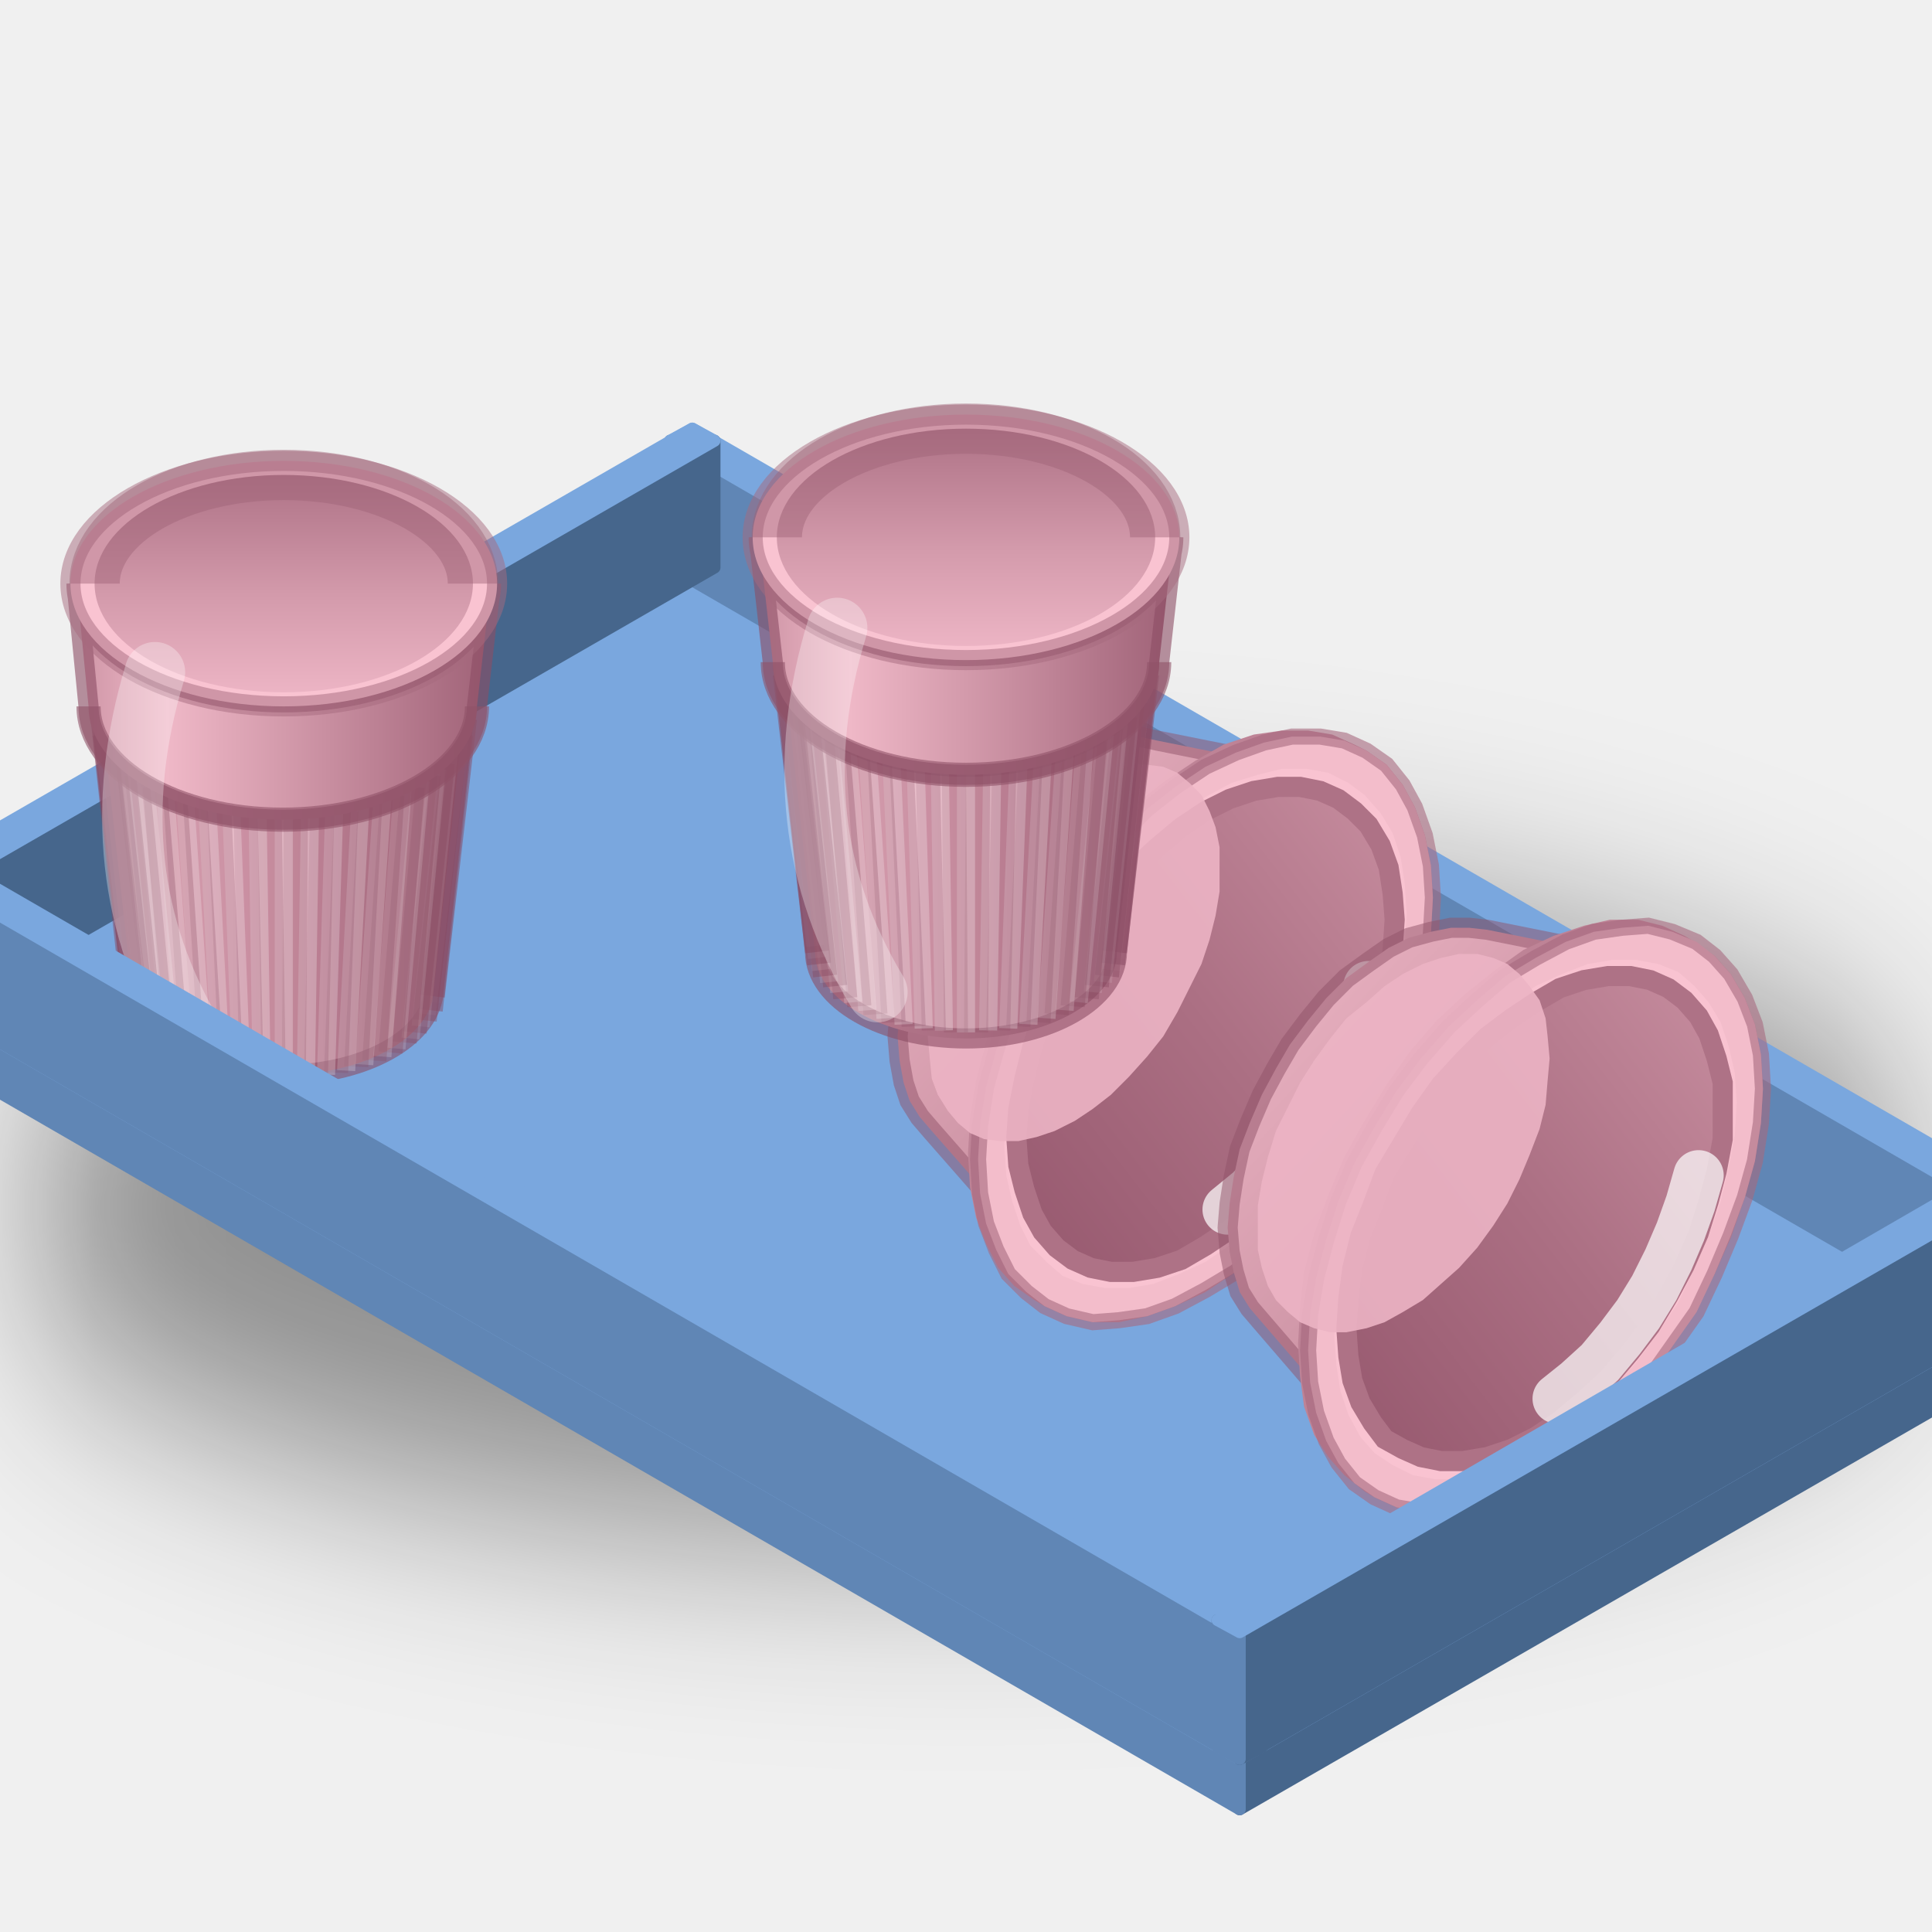
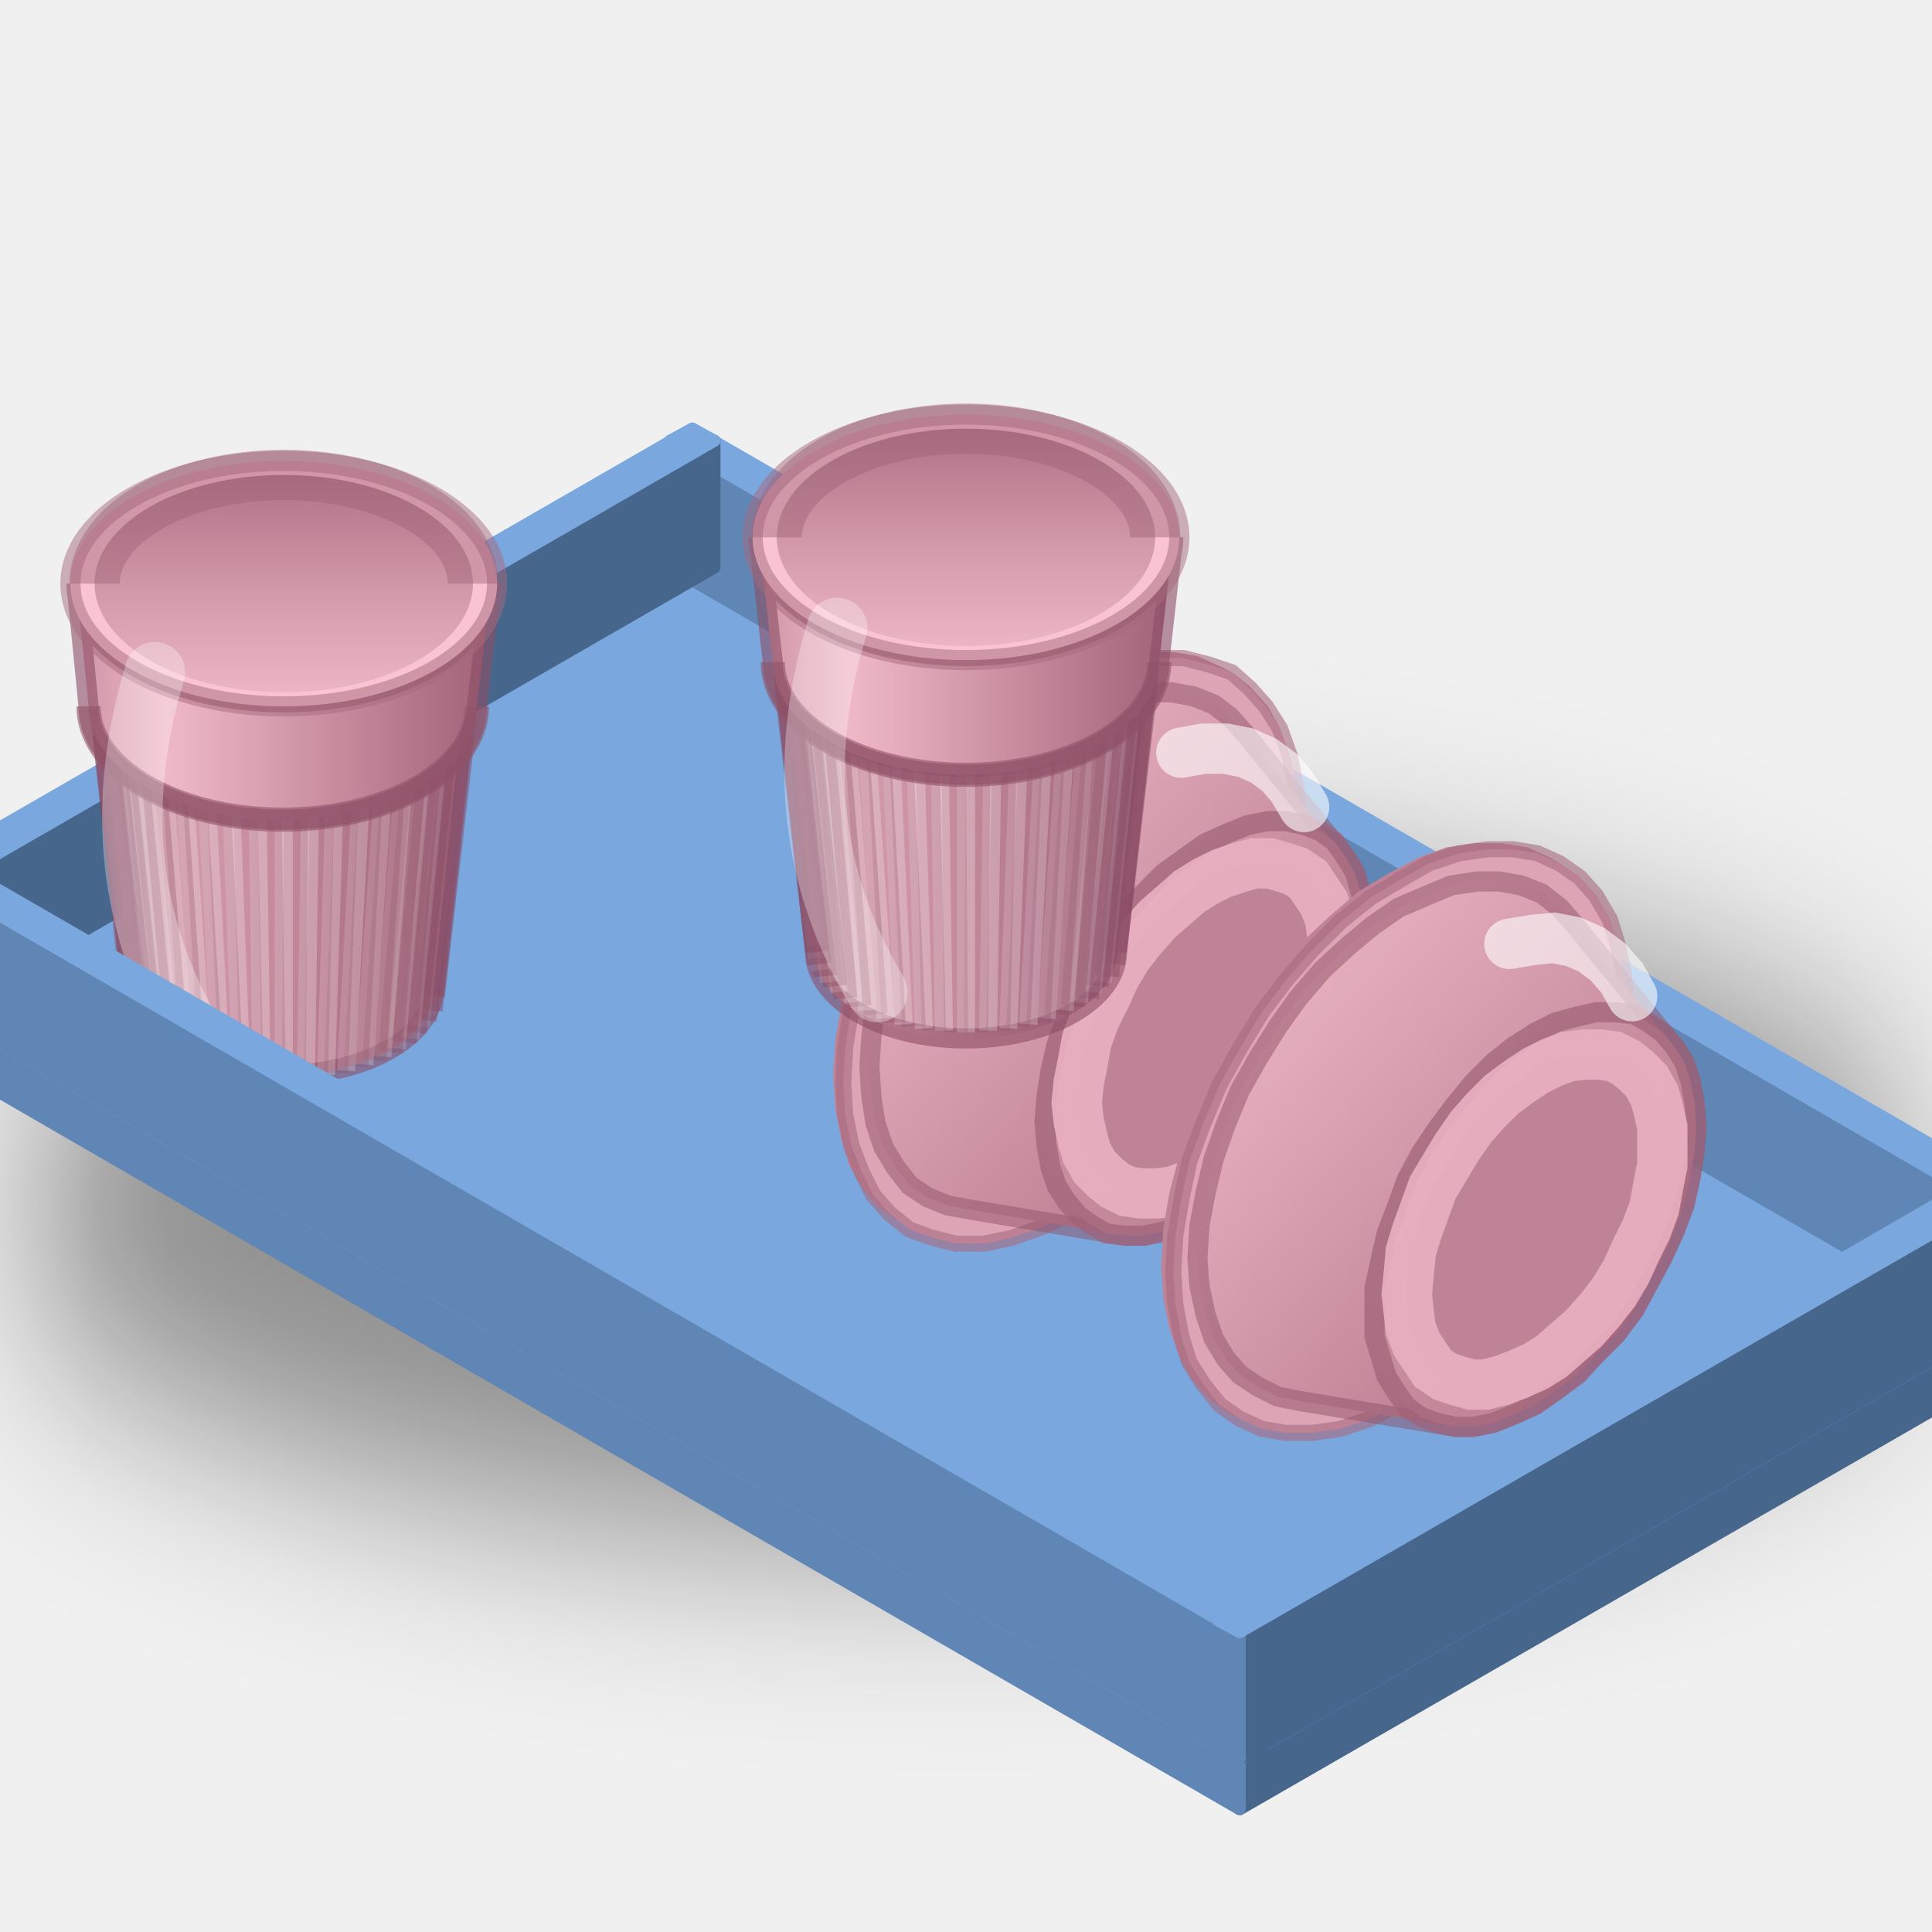
<svg xmlns="http://www.w3.org/2000/svg" viewBox="0 0 96 96" role="img" aria-label="팔레트">
  <defs>
    <filter id="ic-pallet-blur" x="-50%" y="-50%" width="200%" height="200%">
      <feGaussianBlur stdDeviation="5" />
    </filter>
    <filter id="ic-pallet-soft" x="-50%" y="-50%" width="200%" height="200%">
      <feGaussianBlur stdDeviation="2" />
    </filter>
    <linearGradient id="ic-pallet-g1" x1="0" y1="0" x2="1" y2="1">
-       <stop offset="0" stop-color="#efb8c7" />
-       <stop offset="0.45" stop-color="#d097a8" />
+       <stop offset="0" stop-color="#f3bdcb" />
+       <stop offset="0.45" stop-color="#d39aab" />
      <stop offset="1" stop-color="#a76a7f" />
    </linearGradient>
-     <linearGradient id="ic-pallet-g2" x1="1" y1="0" x2="0" y2="1">
-       <stop offset="0" stop-color="#c78d9f" />
-       <stop offset="0.5" stop-color="#ab6f83" />
-       <stop offset="1" stop-color="#96586e" />
+     <linearGradient id="ic-pallet-g2" x1="0" y1="0" x2="1" y2="1">
+       <stop offset="0" stop-color="#d9a1b1" />
+       <stop offset="1" stop-color="#b2768a" />
    </linearGradient>
    <linearGradient id="ic-pallet-g3" x1="0" y1="0" x2="1" y2="1">
-       <stop offset="0" stop-color="#efb8c7" />
-       <stop offset="0.45" stop-color="#d097a8" />
+       <stop offset="0" stop-color="#f3bdcb" />
+       <stop offset="0.45" stop-color="#d39aab" />
      <stop offset="1" stop-color="#a76a7f" />
    </linearGradient>
-     <linearGradient id="ic-pallet-g4" x1="1" y1="0" x2="0" y2="1">
-       <stop offset="0" stop-color="#c78d9f" />
-       <stop offset="0.5" stop-color="#ab6f83" />
-       <stop offset="1" stop-color="#96586e" />
+     <linearGradient id="ic-pallet-g4" x1="0" y1="0" x2="1" y2="1">
+       <stop offset="0" stop-color="#d9a1b1" />
+       <stop offset="1" stop-color="#b2768a" />
    </linearGradient>
    <linearGradient id="ic-pallet-g5" x1="0" y1="0" x2="1" y2="0">
      <stop offset="0" stop-color="#cd94a5" />
      <stop offset="0.22" stop-color="#efb8c7" />
      <stop offset="0.5" stop-color="#d39aab" />
      <stop offset="0.82" stop-color="#b2768a" />
      <stop offset="1" stop-color="#9f6277" />
    </linearGradient>
    <linearGradient id="ic-pallet-g6" x1="0" y1="0" x2="1" y2="0">
      <stop offset="0" stop-color="#cd94a5" />
      <stop offset="0.22" stop-color="#efb8c7" />
      <stop offset="0.5" stop-color="#d39aab" />
      <stop offset="0.82" stop-color="#b2768a" />
      <stop offset="1" stop-color="#9f6277" />
    </linearGradient>
    <linearGradient id="ic-pallet-g7" x1="0" y1="0" x2="0" y2="1">
      <stop offset="0" stop-color="#ae7286" />
      <stop offset="0.55" stop-color="#d39aab" />
      <stop offset="1" stop-color="#ecb4c4" />
    </linearGradient>
    <linearGradient id="ic-pallet-g8" x1="0" y1="0" x2="1" y2="0">
      <stop offset="0" stop-color="#cd94a5" />
      <stop offset="0.22" stop-color="#efb8c7" />
      <stop offset="0.5" stop-color="#d39aab" />
      <stop offset="0.82" stop-color="#b2768a" />
      <stop offset="1" stop-color="#9f6277" />
    </linearGradient>
    <linearGradient id="ic-pallet-g9" x1="0" y1="0" x2="1" y2="0">
      <stop offset="0" stop-color="#cd94a5" />
      <stop offset="0.22" stop-color="#efb8c7" />
      <stop offset="0.5" stop-color="#d39aab" />
      <stop offset="0.82" stop-color="#b2768a" />
      <stop offset="1" stop-color="#9f6277" />
    </linearGradient>
    <linearGradient id="ic-pallet-g10" x1="0" y1="0" x2="0" y2="1">
      <stop offset="0" stop-color="#ae7286" />
      <stop offset="0.55" stop-color="#d39aab" />
      <stop offset="1" stop-color="#ecb4c4" />
    </linearGradient>
  </defs>
  <ellipse cx="48.0" cy="60.0" rx="48.9" ry="16.9" fill="#000" fill-opacity="0.4" filter="url(#ic-pallet-blur)" />
  <polygon points="99.8,67.9 61.6,89.9 61.6,87.4 99.8,65.4" fill="#46668c" stroke="#46668c" stroke-width=".6" stroke-linejoin="round" />
  <polygon points="61.6,89.9 -3.8,52.1 -3.8,49.6 61.6,87.4" fill="#6086b5" stroke="#6086b5" stroke-width=".6" stroke-linejoin="round" />
  <polygon points="34.4,27.6 99.8,65.4 61.6,87.4 -3.8,49.6" fill="#7aa7de" stroke="#7aa7de" stroke-width=".6" stroke-linejoin="round" />
  <polygon points="99.8,65.4 98.7,66.0 98.7,59.7 99.8,59.1" fill="#46668c" stroke="#46668c" stroke-width=".6" stroke-linejoin="round" />
  <polygon points="98.7,66.0 33.3,28.2 33.3,21.9 98.7,59.7" fill="#6086b5" stroke="#6086b5" stroke-width=".6" stroke-linejoin="round" />
  <polygon points="34.4,21.3 99.8,59.1 98.7,59.7 33.3,21.9" fill="#7aa7de" stroke="#7aa7de" stroke-width=".6" stroke-linejoin="round" />
  <polygon points="35.5,28.2 -2.7,50.2 -2.7,43.9 35.5,21.9" fill="#46668c" stroke="#46668c" stroke-width=".6" stroke-linejoin="round" />
  <polygon points="-2.7,50.2 -3.8,49.6 -3.8,43.3 -2.7,43.9" fill="#6086b5" stroke="#6086b5" stroke-width=".6" stroke-linejoin="round" />
  <polygon points="34.4,21.3 35.5,21.9 -2.7,43.9 -3.8,43.3" fill="#7aa7de" stroke="#7aa7de" stroke-width=".6" stroke-linejoin="round" />
-   <polygon points="44.6,51.5 44.7,50.3 44.9,49.0 45.2,47.7 45.7,46.3 46.3,45.0 47.0,43.7 47.8,42.4 48.6,41.2 49.6,40.2 50.6,39.2 51.6,38.4 52.6,37.7 53.7,37.2 54.7,36.8 55.7,36.6 56.6,36.6 57.5,36.8 66.0,38.5 67.0,38.9 67.8,39.5 68.6,40.4 69.2,41.4 69.6,42.6 69.8,43.9 69.9,45.4 69.8,46.9 69.6,48.5 69.2,50.2 68.6,51.9 67.8,53.6 67.0,55.2 66.0,56.8 64.9,58.2 63.7,59.6 62.5,60.8 61.2,61.8 59.9,62.7 58.6,63.3 57.3,63.8 56.1,64.0 54.9,64.0 53.8,63.8 52.8,63.4 52.0,62.7 46.3,56.2 45.7,55.5 45.2,54.7 44.9,53.8 44.7,52.7" fill="url(#ic-pallet-g1)" stroke="#905268" stroke-width="1" stroke-opacity=".5" />
-   <polygon points="48.1,57.3 48.2,55.6 48.5,53.7 49.0,51.8 49.6,49.9 50.4,48.0 51.4,46.2 52.5,44.5 53.7,42.8 55.0,41.3 56.5,39.9 57.9,38.8 59.4,37.8 60.8,37.0 62.3,36.5 63.7,36.3 65.0,36.3 66.2,36.5 67.3,37.0 67.9,37.3 68.9,38.0 69.7,39.0 70.3,40.1 70.8,41.5 71.1,43.0 71.2,44.6 71.1,46.4 70.8,48.2 70.3,50.1 69.7,52.0 68.9,53.9 67.9,55.7 66.8,57.5 65.5,59.1 64.2,60.7 62.8,62.0 61.4,63.2 59.9,64.2 58.4,64.9 57.0,65.4 55.6,65.7 54.3,65.7 53.0,65.4 51.9,64.9 51.4,64.6 50.4,63.9 49.6,63.0 49.0,61.8 48.5,60.5 48.2,59.0" fill="#be8396" />
-   <polygon points="48.6,57.6 48.7,55.9 49.0,54.0 49.5,52.2 50.1,50.3 51.0,48.4 51.9,46.5 53.0,44.8 54.3,43.1 55.6,41.6 57.0,40.2 58.4,39.1 59.9,38.1 61.4,37.4 62.8,36.9 64.2,36.6 65.6,36.6 66.8,36.8 67.9,37.3 68.9,38.0 69.7,39.0 70.3,40.1 70.8,41.5 71.1,43.0 71.2,44.6 71.1,46.4 70.8,48.2 70.3,50.1 69.7,52.0 68.9,53.9 67.9,55.7 66.8,57.5 65.6,59.1 64.2,60.7 62.8,62.0 61.4,63.2 59.9,64.1 58.4,64.9 57.0,65.4 55.6,65.6 54.3,65.7 53.0,65.4 51.9,64.9 51.0,64.2 50.1,63.3 49.5,62.1 49.0,60.8 48.7,59.3" fill="#f3bdcb" stroke="#a76a7f" stroke-width=".8" stroke-opacity=".6" />
-   <polygon points="49.9,56.9 50.0,55.3 50.3,53.7 50.7,52.0 51.2,50.4 52.0,48.7 52.8,47.0 53.8,45.5 54.9,44.0 56.1,42.7 57.3,41.5 58.6,40.4 59.9,39.6 61.2,38.9 62.5,38.5 63.7,38.2 64.9,38.2 66.0,38.4 67.0,38.9 67.8,39.5 68.6,40.4 69.2,41.4 69.6,42.6 69.8,43.9 69.9,45.4 69.8,46.9 69.6,48.5 69.2,50.2 68.6,51.9 67.8,53.6 67.0,55.2 66.0,56.8 64.9,58.2 63.7,59.6 62.5,60.8 61.2,61.8 59.9,62.7 58.6,63.3 57.3,63.8 56.1,64.0 54.9,64.0 53.8,63.8 52.8,63.4 52.0,62.7 51.2,61.9 50.7,60.9 50.3,59.7 50.0,58.4" fill="#f9c3d1" />
-   <polygon points="50.5,56.5 50.6,55.1 50.9,53.6 51.3,52.0 51.8,50.4 52.5,48.8 53.3,47.3 54.2,45.8 55.2,44.5 56.3,43.2 57.5,42.1 58.7,41.1 59.9,40.3 61.1,39.7 62.3,39.3 63.5,39.1 64.6,39.1 65.6,39.3 66.5,39.7 67.3,40.3 68.0,41.0 68.6,42.0 69.0,43.1 69.2,44.4 69.3,45.7 69.2,47.2 69.0,48.7 68.6,50.3 68.0,51.9 67.3,53.4 66.5,55.0 65.6,56.4 64.6,57.8 63.5,59.0 62.3,60.2 61.1,61.1 59.9,61.9 58.7,62.6 57.5,63.0 56.3,63.2 55.2,63.2 54.2,63.0 53.3,62.6 52.5,62.0 51.8,61.2 51.3,60.3 50.9,59.1 50.6,57.9" fill="url(#ic-pallet-g2)" stroke="#ae7286" stroke-width="1" />
-   <polygon points="46.1,51.5 46.2,50.4 46.3,49.2 46.6,48.0 47.1,46.8 47.6,45.6 48.2,44.4 48.9,43.2 49.7,42.2 50.6,41.2 51.5,40.3 52.4,39.6 53.4,38.9 54.3,38.5 55.2,38.1 56.1,38.0 57.0,38.0 57.8,38.1 58.5,38.4 59.1,38.9 59.7,39.5 60.1,40.3 60.4,41.1 60.6,42.1 60.6,43.1 60.6,44.3 60.4,45.5 60.1,46.7 59.7,47.9 59.1,49.1 58.5,50.3 57.8,51.5 57.0,52.5 56.1,53.5 55.2,54.4 54.3,55.1 53.4,55.7 52.4,56.2 51.5,56.5 50.6,56.7 49.7,56.7 48.9,56.6 48.2,56.3 47.6,55.8 47.1,55.2 46.6,54.4 46.3,53.6 46.2,52.6" fill="#ecb4c4" fill-opacity="0.9" />
-   <polyline points="68.0,49.0 67.6,50.4 67.2,51.8 66.5,53.2 65.8,54.5 65.0,55.9 64.1,57.1 63.1,58.2 62.1,59.2 61.0,60.1" fill="none" stroke="#fff" stroke-opacity="0.7" stroke-width="2.5" stroke-linecap="round" />
-   <polygon points="61.0,61.0 61.1,59.8 61.3,58.5 61.6,57.1 62.1,55.8 62.7,54.4 63.4,53.1 64.1,51.9 65.0,50.7 65.9,49.6 66.9,48.6 68.0,47.8 69.0,47.1 70.0,46.6 71.1,46.3 72.1,46.1 73.0,46.1 73.9,46.2 82.4,47.9 83.3,48.3 84.2,49.0 84.9,49.8 85.5,50.8 85.9,52.0 86.2,53.3 86.3,54.8 86.2,56.4 85.9,58.0 85.5,59.7 84.9,61.4 84.2,63.0 83.3,64.7 82.4,66.2 81.3,67.7 80.1,69.0 78.9,70.2 77.6,71.3 76.3,72.1 75.0,72.8 73.7,73.2 72.5,73.5 71.3,73.5 70.2,73.3 69.2,72.8 68.3,72.2 62.7,65.7 62.1,65.0 61.6,64.2 61.3,63.2 61.1,62.2" fill="url(#ic-pallet-g3)" stroke="#905268" stroke-width="1" stroke-opacity=".5" />
-   <polygon points="64.5,66.8 64.6,65.0 64.8,63.2 65.3,61.3 66.0,59.4 66.8,57.5 67.8,55.7 68.9,53.9 70.1,52.2 71.4,50.7 72.8,49.4 74.3,48.2 75.7,47.2 77.2,46.5 78.7,46.0 80.0,45.7 81.4,45.7 82.6,46.0 83.7,46.5 84.2,46.8 85.2,47.5 86.0,48.4 86.7,49.6 87.2,50.9 87.5,52.4 87.6,54.1 87.5,55.8 87.2,57.7 86.7,59.5 86.0,61.5 85.2,63.3 84.2,65.2 83.1,66.9 81.9,68.6 80.6,70.1 79.2,71.5 77.8,72.6 76.3,73.6 74.8,74.3 73.4,74.8 72.0,75.1 70.6,75.1 69.4,74.9 68.3,74.4 67.8,74.1 66.8,73.3 66.0,72.4 65.3,71.3 64.8,69.9 64.6,68.4" fill="#be8396" />
-   <polygon points="65.0,67.1 65.1,65.3 65.4,63.5 65.9,61.6 66.5,59.7 67.3,57.8 68.3,56.0 69.4,54.2 70.6,52.6 72.0,51.0 73.4,49.7 74.8,48.5 76.3,47.6 77.8,46.8 79.2,46.3 80.6,46.1 81.9,46.0 83.1,46.3 84.3,46.8 85.2,47.5 86.0,48.4 86.7,49.6 87.2,50.9 87.5,52.4 87.6,54.1 87.5,55.8 87.2,57.7 86.7,59.5 86.0,61.4 85.2,63.3 84.3,65.2 83.1,66.9 81.9,68.6 80.6,70.1 79.2,71.5 77.8,72.6 76.3,73.6 74.8,74.3 73.4,74.8 72.0,75.1 70.6,75.1 69.4,74.9 68.3,74.4 67.3,73.7 66.5,72.7 65.9,71.6 65.4,70.2 65.1,68.7" fill="#f3bdcb" stroke="#a76a7f" stroke-width=".8" stroke-opacity=".6" />
-   <polygon points="66.3,66.4 66.4,64.8 66.6,63.2 67.0,61.5 67.6,59.8 68.3,58.1 69.2,56.5 70.2,54.9 71.3,53.5 72.5,52.1 73.7,50.9 75.0,49.9 76.3,49.0 77.6,48.4 78.9,47.9 80.1,47.7 81.3,47.7 82.4,47.9 83.4,48.3 84.2,49.0 84.9,49.8 85.5,50.8 85.9,52.0 86.2,53.3 86.3,54.8 86.2,56.4 85.9,58.0 85.5,59.7 84.9,61.4 84.2,63.0 83.4,64.7 82.4,66.2 81.3,67.7 80.1,69.0 78.9,70.2 77.6,71.3 76.3,72.1 75.0,72.8 73.7,73.2 72.5,73.5 71.3,73.5 70.2,73.3 69.2,72.8 68.3,72.2 67.6,71.4 67.0,70.3 66.6,69.1 66.4,67.8" fill="#f9c3d1" />
-   <polygon points="66.9,66.0 67.0,64.5 67.2,63.0 67.6,61.4 68.2,59.9 68.8,58.3 69.7,56.8 70.6,55.3 71.6,53.9 72.7,52.7 73.9,51.5 75.1,50.6 76.3,49.8 77.5,49.1 78.7,48.7 79.9,48.5 81.0,48.5 82.0,48.7 82.9,49.1 83.7,49.7 84.4,50.5 84.9,51.4 85.3,52.6 85.6,53.8 85.6,55.2 85.6,56.6 85.3,58.2 84.9,59.7 84.4,61.3 83.7,62.9 82.9,64.4 82.0,65.9 81.0,67.2 79.9,68.5 78.7,69.6 77.5,70.6 76.3,71.4 75.1,72.0 73.9,72.4 72.7,72.6 71.6,72.6 70.6,72.4 69.7,72.0 68.8,71.5 68.2,70.7 67.6,69.7 67.2,68.6 67.0,67.4" fill="url(#ic-pallet-g4)" stroke="#ae7286" stroke-width="1" />
-   <polygon points="62.5,61.0 62.5,59.9 62.7,58.7 63.0,57.5 63.4,56.2 64.0,55.0 64.6,53.8 65.3,52.7 66.1,51.6 66.9,50.6 67.9,49.8 68.8,49.0 69.7,48.4 70.7,47.9 71.6,47.6 72.5,47.4 73.4,47.4 74.2,47.6 74.9,47.9 75.5,48.4 76.0,49.0 76.5,49.7 76.8,50.6 76.9,51.5 77.0,52.6 76.9,53.7 76.8,54.9 76.5,56.1 76.0,57.4 75.5,58.6 74.9,59.8 74.2,60.9 73.4,62.0 72.5,63.0 71.6,63.8 70.7,64.6 69.7,65.2 68.8,65.7 67.9,66.0 66.9,66.2 66.1,66.2 65.3,66.0 64.6,65.7 64.0,65.2 63.4,64.6 63.0,63.9 62.7,63.0 62.5,62.1" fill="#ecb4c4" fill-opacity="0.9" />
-   <polyline points="84.4,58.4 84.0,59.8 83.5,61.2 82.9,62.6 82.2,64.0 81.4,65.3 80.5,66.5 79.5,67.7 78.4,68.7 77.4,69.5" fill="none" stroke="#fff" stroke-opacity="0.7" stroke-width="2.5" stroke-linecap="round" />
+   <polygon points="41.4,53.4 41.5,51.7 41.8,49.9 42.2,48.0 42.9,46.1 43.7,44.2 44.7,42.3 45.8,40.6 47.0,38.9 48.3,37.4 49.7,36.0 51.2,34.9 52.6,33.9 54.1,33.2 55.6,32.7 57.0,32.4 58.3,32.4 59.5,32.6 60.6,33.1 61.2,33.4 62.1,34.1 63.0,35.1 63.6,36.2 64.1,37.6 64.4,39.1 64.5,40.7 64.4,42.5 64.1,44.3 63.6,46.2 63.0,48.1 62.1,50.0 61.2,51.9 60.0,53.6 58.8,55.3 57.5,56.8 56.1,58.1 54.6,59.3 53.2,60.3 51.7,61.0 50.3,61.5 48.9,61.8 47.5,61.8 46.3,61.5 45.2,61.0 44.7,60.7 43.7,60.0 42.9,59.1 42.2,57.9 41.8,56.6 41.5,55.1" fill="#be8396" />
+   <polygon points="41.9,53.8 42.0,52.0 42.3,50.2 42.8,48.3 43.4,46.4 44.2,44.5 45.2,42.6 46.3,40.9 47.5,39.2 48.9,37.7 50.3,36.4 51.7,35.2 53.2,34.2 54.7,33.5 56.1,33.0 57.5,32.7 58.8,32.7 60.0,33.0 61.2,33.4 62.1,34.2 62.9,35.1 63.6,36.2 64.1,37.6 64.4,39.1 64.5,40.7 64.4,42.5 64.1,44.3 63.6,46.2 62.9,48.1 62.1,50.0 61.2,51.8 60.0,53.6 58.8,55.3 57.5,56.8 56.1,58.1 54.7,59.3 53.2,60.3 51.7,61.0 50.3,61.5 48.9,61.8 47.5,61.8 46.3,61.5 45.2,61.1 44.2,60.3 43.4,59.4 42.8,58.2 42.3,56.9 42.0,55.4" fill="#dca4b4" stroke="#a76a7f" stroke-width=".8" stroke-opacity=".6" />
+   <polygon points="43.2,53.0 43.3,51.5 43.5,49.8 43.9,48.2 44.5,46.5 45.2,44.8 46.1,43.2 47.1,41.6 48.2,40.1 49.4,38.8 50.6,37.6 51.9,36.5 53.2,35.7 54.5,35.0 55.8,34.6 57.0,34.4 58.2,34.4 59.3,34.6 60.3,35.0 61.1,35.6 61.9,36.5 66.8,42.5 67.3,43.3 67.6,44.3 67.8,45.3 67.9,46.5 67.8,47.8 67.6,49.1 67.3,50.4 66.8,51.8 66.3,53.1 65.6,54.4 64.8,55.6 63.9,56.8 63.0,57.9 62.0,58.9 61.0,59.7 59.9,60.4 58.9,60.9 57.8,61.2 56.9,61.4 55.9,61.4 48.2,60.1 47.1,59.9 46.1,59.5 45.2,58.9 44.5,58.0 43.9,57.0 43.5,55.8 43.3,54.5" fill="url(#ic-pallet-g1)" stroke="#905268" stroke-width="1" stroke-opacity=".5" />
+   <polygon points="51.9,55.7 52.0,54.5 52.2,53.2 52.5,51.9 53.0,50.5 53.6,49.2 54.3,47.9 55.0,46.6 55.9,45.4 56.8,44.4 57.8,43.4 58.9,42.6 59.9,41.9 61.0,41.4 62.0,41.0 63.0,40.8 63.9,40.8 64.8,41.0 65.6,41.3 66.3,41.8 66.8,42.5 67.3,43.3 67.6,44.3 67.8,45.3 67.9,46.5 67.8,47.8 67.6,49.1 67.3,50.4 66.8,51.7 66.3,53.1 65.6,54.4 64.8,55.6 63.9,56.8 63.0,57.9 62.0,58.9 61.0,59.7 59.9,60.4 58.9,60.9 57.8,61.2 56.8,61.4 55.9,61.4 55.0,61.3 54.3,60.9 53.6,60.4 53.0,59.7 52.5,58.9 52.2,58.0 52.0,56.9" fill="url(#ic-pallet-g2)" stroke="#9f6277" stroke-width="1" stroke-opacity=".7" />
+   <polygon points="53.5,54.8 53.6,53.8 53.8,52.8 54.0,51.7 54.4,50.6 54.9,49.6 55.4,48.5 56.0,47.5 56.7,46.6 57.5,45.7 58.3,45.0 59.1,44.3 59.9,43.8 60.7,43.4 61.6,43.1 62.3,42.9 63.1,42.9 63.8,43.1 64.4,43.3 65.0,43.7 65.4,44.3 65.8,44.9 66.1,45.7 66.2,46.5 66.3,47.5 66.2,48.4 66.1,49.5 65.8,50.5 65.4,51.6 65.0,52.7 64.4,53.7 63.8,54.7 63.1,55.7 62.3,56.5 61.6,57.3 60.7,57.9 59.9,58.5 59.1,58.9 58.3,59.2 57.5,59.3 56.7,59.3 56.0,59.2 55.4,58.9 54.9,58.5 54.4,58.0 54.0,57.3 53.8,56.6 53.6,55.7" fill="#be8396" stroke="#e9b1c1" stroke-width="2.5" stroke-opacity="0.9" />
+   <polyline points="58.7,37.4 59.8,37.2 60.9,37.2 61.9,37.4 62.8,37.8 63.6,38.4 64.2,39.1 64.8,40.1" fill="none" stroke="#fff" stroke-opacity="0.6" stroke-width="2.5" stroke-linecap="round" />
+   <polygon points="57.7,62.9 57.8,61.1 58.1,59.3 58.6,57.4 59.2,55.5 60.1,53.6 61.0,51.8 62.1,50.0 63.4,48.4 64.7,46.8 66.1,45.5 67.5,44.3 69.0,43.4 70.5,42.6 71.9,42.1 73.3,41.9 74.6,41.9 75.9,42.1 77.0,42.6 77.5,42.9 78.5,43.6 79.3,44.5 80.0,45.7 80.4,47.0 80.7,48.5 80.8,50.2 80.7,51.9 80.4,53.8 80.0,55.7 79.3,57.6 78.5,59.5 77.5,61.3 76.4,63.1 75.2,64.7 73.9,66.2 72.5,67.6 71.0,68.8 69.5,69.7 68.1,70.5 66.6,71.0 65.2,71.2 63.9,71.2 62.7,71.0 61.6,70.5 61.0,70.2 60.1,69.5 59.2,68.5 58.6,67.4 58.1,66.0 57.8,64.5" fill="#be8396" />
+   <polygon points="58.3,63.2 58.4,61.4 58.7,59.6 59.1,57.7 59.8,55.8 60.6,53.9 61.6,52.1 62.7,50.3 63.9,48.7 65.2,47.2 66.6,45.8 68.1,44.6 69.6,43.7 71.0,42.9 72.5,42.4 73.9,42.2 75.2,42.2 76.4,42.4 77.5,42.9 78.5,43.6 79.3,44.5 80.0,45.7 80.4,47.0 80.7,48.5 80.8,50.2 80.7,51.9 80.4,53.8 80.0,55.7 79.3,57.6 78.5,59.5 77.5,61.3 76.4,63.1 75.2,64.7 73.9,66.2 72.5,67.6 71.0,68.8 69.6,69.7 68.1,70.5 66.6,71.0 65.2,71.2 63.9,71.2 62.7,71.0 61.6,70.5 60.6,69.8 59.8,68.8 59.1,67.7 58.7,66.4 58.4,64.8" fill="#dca4b4" stroke="#a76a7f" stroke-width=".8" stroke-opacity=".6" />
+   <polygon points="59.5,62.5 59.6,60.9 59.9,59.3 60.3,57.6 60.9,55.9 61.6,54.2 62.5,52.6 63.5,51.0 64.5,49.6 65.7,48.2 67.0,47.0 68.2,46.0 69.5,45.1 70.9,44.5 72.1,44.0 73.4,43.8 74.5,43.8 75.6,44.0 76.6,44.4 77.5,45.1 78.2,45.9 83.2,52.0 83.7,52.8 84.0,53.7 84.2,54.8 84.3,56.0 84.2,57.2 84.0,58.5 83.7,59.9 83.2,61.2 82.6,62.5 81.9,63.8 81.2,65.1 80.3,66.3 79.3,67.3 78.3,68.3 77.3,69.1 76.3,69.8 75.2,70.3 74.2,70.7 73.2,70.9 72.3,70.9 64.5,69.6 63.5,69.4 62.5,68.9 61.6,68.3 60.9,67.5 60.3,66.5 59.9,65.3 59.6,63.9" fill="url(#ic-pallet-g3)" stroke="#905268" stroke-width="1" stroke-opacity=".5" />
+   <polygon points="68.3,65.2 68.3,64.0 68.6,62.6 68.9,61.3 69.4,60.0 69.9,58.6 70.6,57.3 71.4,56.1 72.3,54.9 73.2,53.8 74.2,52.8 75.2,52.0 76.3,51.3 77.3,50.8 78.4,50.5 79.3,50.3 80.3,50.3 81.2,50.4 81.9,50.8 82.6,51.3 83.2,52.0 83.7,52.8 84.0,53.7 84.2,54.8 84.3,56.0 84.2,57.2 84.0,58.5 83.7,59.8 83.2,61.2 82.6,62.5 81.9,63.8 81.2,65.1 80.3,66.3 79.3,67.3 78.4,68.3 77.3,69.1 76.3,69.8 75.2,70.3 74.2,70.7 73.2,70.9 72.3,70.9 71.4,70.7 70.6,70.4 69.9,69.9 69.4,69.2 68.9,68.4 68.6,67.4 68.3,66.4" fill="url(#ic-pallet-g4)" stroke="#9f6277" stroke-width="1" stroke-opacity=".7" />
+   <polygon points="69.9,64.3 70.0,63.3 70.1,62.2 70.4,61.2 70.8,60.1 71.2,59.0 71.8,58.0 72.4,57.0 73.1,56.0 73.8,55.2 74.6,54.4 75.4,53.8 76.3,53.2 77.1,52.8 77.9,52.5 78.7,52.4 79.5,52.4 80.2,52.5 80.8,52.8 81.3,53.2 81.8,53.7 82.2,54.4 82.4,55.1 82.6,56.0 82.6,56.9 82.6,57.9 82.4,58.9 82.2,60.0 81.8,61.1 81.3,62.1 80.8,63.2 80.2,64.2 79.5,65.1 78.7,66.0 77.9,66.7 77.1,67.4 76.3,67.9 75.4,68.3 74.6,68.6 73.8,68.8 73.1,68.8 72.4,68.6 71.8,68.4 71.2,68.0 70.8,67.4 70.4,66.8 70.1,66.0 70.0,65.2" fill="#be8396" stroke="#e9b1c1" stroke-width="2.5" stroke-opacity="0.9" />
+   <polyline points="75.0,46.9 76.2,46.7 77.2,46.6 78.2,46.8 79.1,47.2 79.9,47.8 80.6,48.6 81.1,49.5" fill="none" stroke="#fff" stroke-opacity="0.6" stroke-width="2.5" stroke-linecap="round" />
  <path d="M40.5 47.3 A7.5 4.3 0 0 0 55.5 47.3 L57.1 32.9 A9.1 5.2 0 0 1 38.9 32.9 Z" fill="url(#ic-pallet-g5)" stroke="#8d4e65" stroke-width="1" stroke-opacity=".6" />
  <line x1="55.4" y1="47.3" x2="57.0" y2="33.5" stroke="#884960" stroke-opacity="0.50" stroke-width="1.2" />
  <line x1="55.4" y1="47.6" x2="57.0" y2="33.8" stroke="#ffffff" stroke-opacity="0.02" stroke-width=".9" />
  <line x1="55.3" y1="47.9" x2="56.8" y2="34.2" stroke="#884960" stroke-opacity="0.46" stroke-width="1.2" />
  <line x1="55.2" y1="48.2" x2="56.7" y2="34.6" stroke="#ffffff" stroke-opacity="0.05" stroke-width=".9" />
  <line x1="55.0" y1="48.5" x2="56.5" y2="34.9" stroke="#884960" stroke-opacity="0.42" stroke-width="1.2" />
  <line x1="54.8" y1="48.8" x2="56.2" y2="35.3" stroke="#ffffff" stroke-opacity="0.09" stroke-width=".9" />
  <line x1="54.5" y1="49.0" x2="55.9" y2="35.6" stroke="#884960" stroke-opacity="0.38" stroke-width="1.2" />
  <line x1="54.3" y1="49.3" x2="55.6" y2="35.9" stroke="#ffffff" stroke-opacity="0.12" stroke-width=".9" />
  <line x1="54.0" y1="49.6" x2="55.2" y2="36.2" stroke="#884960" stroke-opacity="0.34" stroke-width="1.2" />
  <line x1="53.6" y1="49.8" x2="54.9" y2="36.5" stroke="#ffffff" stroke-opacity="0.15" stroke-width=".9" />
  <line x1="53.3" y1="50.0" x2="54.4" y2="36.8" stroke="#884960" stroke-opacity="0.31" stroke-width="1.2" />
  <line x1="52.9" y1="50.2" x2="53.9" y2="37.0" stroke="#ffffff" stroke-opacity="0.18" stroke-width=".9" />
  <line x1="52.5" y1="50.4" x2="53.4" y2="37.3" stroke="#884960" stroke-opacity="0.28" stroke-width="1.2" />
  <line x1="52.0" y1="50.6" x2="52.9" y2="37.5" stroke="#ffffff" stroke-opacity="0.20" stroke-width=".9" />
  <line x1="51.6" y1="50.8" x2="52.3" y2="37.7" stroke="#884960" stroke-opacity="0.26" stroke-width="1.2" />
  <line x1="51.1" y1="50.9" x2="51.8" y2="37.9" stroke="#ffffff" stroke-opacity="0.22" stroke-width=".9" />
  <line x1="50.6" y1="51.0" x2="51.2" y2="38.0" stroke="#884960" stroke-opacity="0.24" stroke-width="1.2" />
  <line x1="50.1" y1="51.1" x2="50.6" y2="38.1" stroke="#ffffff" stroke-opacity="0.23" stroke-width=".9" />
  <line x1="49.6" y1="51.2" x2="49.9" y2="38.2" stroke="#884960" stroke-opacity="0.23" stroke-width="1.2" />
  <line x1="49.1" y1="51.2" x2="49.3" y2="38.3" stroke="#ffffff" stroke-opacity="0.24" stroke-width=".9" />
  <line x1="48.5" y1="51.3" x2="48.6" y2="38.3" stroke="#884960" stroke-opacity="0.22" stroke-width="1.2" />
  <line x1="48.0" y1="51.3" x2="48.0" y2="38.3" stroke="#ffffff" stroke-opacity="0.25" stroke-width=".9" />
  <line x1="47.5" y1="51.3" x2="47.4" y2="38.3" stroke="#884960" stroke-opacity="0.22" stroke-width="1.2" />
  <line x1="46.9" y1="51.2" x2="46.7" y2="38.3" stroke="#ffffff" stroke-opacity="0.25" stroke-width=".9" />
  <line x1="46.4" y1="51.2" x2="46.1" y2="38.2" stroke="#884960" stroke-opacity="0.23" stroke-width="1.2" />
  <line x1="45.9" y1="51.1" x2="45.5" y2="38.1" stroke="#ffffff" stroke-opacity="0.24" stroke-width=".9" />
  <line x1="45.4" y1="51.0" x2="44.8" y2="38.0" stroke="#884960" stroke-opacity="0.24" stroke-width="1.2" />
  <line x1="44.9" y1="50.9" x2="44.3" y2="37.9" stroke="#ffffff" stroke-opacity="0.23" stroke-width=".9" />
  <line x1="44.4" y1="50.8" x2="43.7" y2="37.7" stroke="#884960" stroke-opacity="0.26" stroke-width="1.2" />
  <line x1="44.0" y1="50.6" x2="43.1" y2="37.5" stroke="#ffffff" stroke-opacity="0.22" stroke-width=".9" />
  <line x1="43.5" y1="50.4" x2="42.6" y2="37.3" stroke="#884960" stroke-opacity="0.28" stroke-width="1.2" />
  <line x1="43.1" y1="50.2" x2="42.1" y2="37.1" stroke="#ffffff" stroke-opacity="0.20" stroke-width=".9" />
  <line x1="42.7" y1="50.0" x2="41.6" y2="36.8" stroke="#884960" stroke-opacity="0.31" stroke-width="1.2" />
  <line x1="42.4" y1="49.8" x2="41.2" y2="36.5" stroke="#ffffff" stroke-opacity="0.18" stroke-width=".9" />
  <line x1="42.0" y1="49.6" x2="40.8" y2="36.2" stroke="#884960" stroke-opacity="0.34" stroke-width="1.2" />
  <line x1="41.7" y1="49.3" x2="40.4" y2="35.9" stroke="#ffffff" stroke-opacity="0.15" stroke-width=".9" />
  <line x1="41.5" y1="49.0" x2="40.1" y2="35.6" stroke="#884960" stroke-opacity="0.38" stroke-width="1.2" />
  <line x1="41.2" y1="48.8" x2="39.8" y2="35.3" stroke="#ffffff" stroke-opacity="0.12" stroke-width=".9" />
  <line x1="41.0" y1="48.5" x2="39.5" y2="34.9" stroke="#884960" stroke-opacity="0.42" stroke-width="1.2" />
  <line x1="40.8" y1="48.2" x2="39.3" y2="34.6" stroke="#ffffff" stroke-opacity="0.09" stroke-width=".9" />
  <line x1="40.7" y1="47.9" x2="39.2" y2="34.2" stroke="#884960" stroke-opacity="0.46" stroke-width="1.2" />
  <line x1="40.6" y1="47.6" x2="39.0" y2="33.9" stroke="#ffffff" stroke-opacity="0.05" stroke-width=".9" />
  <line x1="40.6" y1="47.3" x2="39.0" y2="33.5" stroke="#884960" stroke-opacity="0.50" stroke-width="1.2" />
  <line x1="40.5" y1="47.0" x2="38.9" y2="33.1" stroke="#ffffff" stroke-opacity="0.02" stroke-width=".9" />
  <path d="M38.4 32.9 A9.6 5.6 0 0 0 57.6 32.9 L58.3 26.7 A10.3 5.9 0 0 1 37.7 26.7 Z" fill="url(#ic-pallet-g6)" stroke="#8d4e65" stroke-width="1" stroke-opacity=".6" />
  <path d="M38.4 32.9 A9.6 5.6 0 0 0 57.6 32.9" fill="none" stroke="#905268" stroke-width="1.2" stroke-opacity=".6" />
  <ellipse cx="48.0" cy="26.7" rx="10.6" ry="6.1" fill="#f9c3d1" stroke="#a76a7f" stroke-width="1" stroke-opacity=".5" />
  <ellipse cx="48.0" cy="26.7" rx="9.4" ry="5.4" fill="url(#ic-pallet-g7)" />
  <path d="M38.6 26.7 A9.4 5.4 0 0 1 57.4 26.7" fill="none" stroke="#9f6277" stroke-width="2.5" stroke-opacity=".45" />
  <path d="M41.6 31.2 Q38.6 41.0 43.6 49.3" stroke="#fff" stroke-opacity="0.3" stroke-width="3" fill="none" stroke-linecap="round" />
  <path d="M6.6 49.6 A7.5 4.3 0 0 0 21.5 49.6 L23.1 35.1 A9.1 5.2 0 0 1 5.0 35.1 Z" fill="url(#ic-pallet-g8)" stroke="#8d4e65" stroke-width="1" stroke-opacity=".6" />
  <line x1="21.5" y1="49.5" x2="23.1" y2="35.7" stroke="#884960" stroke-opacity="0.50" stroke-width="1.2" />
  <line x1="21.5" y1="49.8" x2="23.0" y2="36.1" stroke="#ffffff" stroke-opacity="0.02" stroke-width=".9" />
  <line x1="21.4" y1="50.2" x2="22.9" y2="36.5" stroke="#884960" stroke-opacity="0.46" stroke-width="1.2" />
  <line x1="21.2" y1="50.4" x2="22.8" y2="36.8" stroke="#ffffff" stroke-opacity="0.05" stroke-width=".9" />
  <line x1="21.1" y1="50.7" x2="22.6" y2="37.2" stroke="#884960" stroke-opacity="0.42" stroke-width="1.2" />
  <line x1="20.9" y1="51.0" x2="22.3" y2="37.5" stroke="#ffffff" stroke-opacity="0.09" stroke-width=".9" />
  <line x1="20.6" y1="51.3" x2="22.0" y2="37.9" stroke="#884960" stroke-opacity="0.38" stroke-width="1.2" />
  <line x1="20.4" y1="51.6" x2="21.7" y2="38.2" stroke="#ffffff" stroke-opacity="0.12" stroke-width=".9" />
  <line x1="20.1" y1="51.8" x2="21.3" y2="38.5" stroke="#884960" stroke-opacity="0.34" stroke-width="1.2" />
  <line x1="19.7" y1="52.1" x2="20.9" y2="38.8" stroke="#ffffff" stroke-opacity="0.15" stroke-width=".9" />
  <line x1="19.4" y1="52.3" x2="20.5" y2="39.1" stroke="#884960" stroke-opacity="0.31" stroke-width="1.2" />
  <line x1="19.0" y1="52.5" x2="20.0" y2="39.3" stroke="#ffffff" stroke-opacity="0.18" stroke-width=".9" />
  <line x1="18.6" y1="52.7" x2="19.5" y2="39.5" stroke="#884960" stroke-opacity="0.28" stroke-width="1.2" />
  <line x1="18.1" y1="52.9" x2="19.0" y2="39.7" stroke="#ffffff" stroke-opacity="0.20" stroke-width=".9" />
  <line x1="17.7" y1="53.0" x2="18.4" y2="39.9" stroke="#884960" stroke-opacity="0.26" stroke-width="1.2" />
  <line x1="17.2" y1="53.2" x2="17.9" y2="40.1" stroke="#ffffff" stroke-opacity="0.22" stroke-width=".9" />
  <line x1="16.7" y1="53.3" x2="17.2" y2="40.3" stroke="#884960" stroke-opacity="0.24" stroke-width="1.2" />
  <line x1="16.2" y1="53.4" x2="16.6" y2="40.4" stroke="#ffffff" stroke-opacity="0.23" stroke-width=".9" />
  <line x1="15.7" y1="53.4" x2="16.0" y2="40.5" stroke="#884960" stroke-opacity="0.23" stroke-width="1.2" />
  <line x1="15.2" y1="53.5" x2="15.4" y2="40.5" stroke="#ffffff" stroke-opacity="0.24" stroke-width=".9" />
  <line x1="14.6" y1="53.5" x2="14.7" y2="40.6" stroke="#884960" stroke-opacity="0.22" stroke-width="1.2" />
  <line x1="14.1" y1="53.5" x2="14.1" y2="40.6" stroke="#ffffff" stroke-opacity="0.25" stroke-width=".9" />
  <line x1="13.6" y1="53.5" x2="13.4" y2="40.6" stroke="#884960" stroke-opacity="0.22" stroke-width="1.2" />
  <line x1="13.0" y1="53.5" x2="12.8" y2="40.5" stroke="#ffffff" stroke-opacity="0.25" stroke-width=".9" />
  <line x1="12.5" y1="53.4" x2="12.2" y2="40.5" stroke="#884960" stroke-opacity="0.23" stroke-width="1.2" />
  <line x1="12.0" y1="53.4" x2="11.5" y2="40.4" stroke="#ffffff" stroke-opacity="0.24" stroke-width=".9" />
  <line x1="11.5" y1="53.3" x2="10.9" y2="40.3" stroke="#884960" stroke-opacity="0.24" stroke-width="1.2" />
  <line x1="11.0" y1="53.2" x2="10.3" y2="40.1" stroke="#ffffff" stroke-opacity="0.23" stroke-width=".9" />
  <line x1="10.5" y1="53.0" x2="9.7" y2="39.9" stroke="#884960" stroke-opacity="0.26" stroke-width="1.2" />
  <line x1="10.1" y1="52.9" x2="9.2" y2="39.8" stroke="#ffffff" stroke-opacity="0.22" stroke-width=".9" />
  <line x1="9.6" y1="52.7" x2="8.7" y2="39.5" stroke="#884960" stroke-opacity="0.28" stroke-width="1.2" />
  <line x1="9.2" y1="52.5" x2="8.2" y2="39.3" stroke="#ffffff" stroke-opacity="0.20" stroke-width=".9" />
  <line x1="8.8" y1="52.3" x2="7.7" y2="39.1" stroke="#884960" stroke-opacity="0.31" stroke-width="1.2" />
  <line x1="8.5" y1="52.1" x2="7.2" y2="38.8" stroke="#ffffff" stroke-opacity="0.18" stroke-width=".9" />
  <line x1="8.1" y1="51.8" x2="6.8" y2="38.5" stroke="#884960" stroke-opacity="0.34" stroke-width="1.2" />
  <line x1="7.8" y1="51.6" x2="6.5" y2="38.2" stroke="#ffffff" stroke-opacity="0.15" stroke-width=".9" />
  <line x1="7.5" y1="51.3" x2="6.1" y2="37.9" stroke="#884960" stroke-opacity="0.38" stroke-width="1.2" />
  <line x1="7.3" y1="51.0" x2="5.9" y2="37.5" stroke="#ffffff" stroke-opacity="0.12" stroke-width=".9" />
  <line x1="7.1" y1="50.7" x2="5.6" y2="37.2" stroke="#884960" stroke-opacity="0.42" stroke-width="1.2" />
  <line x1="6.9" y1="50.5" x2="5.4" y2="36.8" stroke="#ffffff" stroke-opacity="0.09" stroke-width=".9" />
  <line x1="6.8" y1="50.2" x2="5.2" y2="36.5" stroke="#884960" stroke-opacity="0.46" stroke-width="1.2" />
  <line x1="6.7" y1="49.9" x2="5.1" y2="36.1" stroke="#ffffff" stroke-opacity="0.05" stroke-width=".9" />
  <line x1="6.6" y1="49.5" x2="5.1" y2="35.7" stroke="#884960" stroke-opacity="0.50" stroke-width="1.2" />
  <line x1="6.6" y1="49.2" x2="5.0" y2="35.4" stroke="#ffffff" stroke-opacity="0.02" stroke-width=".9" />
  <path d="M4.4 35.1 A9.6 5.6 0 0 0 23.7 35.1 L24.4 29.0 A10.3 5.9 0 0 1 3.8 29.0 Z" fill="url(#ic-pallet-g9)" stroke="#8d4e65" stroke-width="1" stroke-opacity=".6" />
  <path d="M4.4 35.1 A9.6 5.6 0 0 0 23.7 35.1" fill="none" stroke="#905268" stroke-width="1.2" stroke-opacity=".6" />
  <ellipse cx="14.1" cy="29.0" rx="10.6" ry="6.1" fill="#f9c3d1" stroke="#a76a7f" stroke-width="1" stroke-opacity=".5" />
  <ellipse cx="14.1" cy="29.0" rx="9.4" ry="5.4" fill="url(#ic-pallet-g10)" />
  <path d="M4.7 29.0 A9.4 5.4 0 0 1 23.5 29.0" fill="none" stroke="#9f6277" stroke-width="2.5" stroke-opacity=".45" />
  <path d="M7.7 33.4 Q4.7 43.3 9.7 51.6" stroke="#fff" stroke-opacity="0.3" stroke-width="3" fill="none" stroke-linecap="round" />
  <polygon points="62.7,86.8 61.6,87.4 61.6,81.1 62.7,80.5" fill="#46668c" stroke="#46668c" stroke-width=".6" stroke-linejoin="round" />
  <polygon points="61.6,87.4 -3.8,49.6 -3.8,43.3 61.6,81.1" fill="#6086b5" stroke="#6086b5" stroke-width=".6" stroke-linejoin="round" />
  <polygon points="-2.7,42.7 62.7,80.5 61.6,81.1 -3.8,43.3" fill="#7aa7de" stroke="#7aa7de" stroke-width=".6" stroke-linejoin="round" />
  <polygon points="99.8,65.4 61.6,87.4 61.6,81.1 99.8,59.1" fill="#46668c" stroke="#46668c" stroke-width=".6" stroke-linejoin="round" />
  <polygon points="61.6,87.4 60.5,86.8 60.5,80.5 61.6,81.1" fill="#6086b5" stroke="#6086b5" stroke-width=".6" stroke-linejoin="round" />
  <polygon points="98.7,58.4 99.8,59.1 61.6,81.1 60.5,80.5" fill="#7aa7de" stroke="#7aa7de" stroke-width=".6" stroke-linejoin="round" />
</svg>
